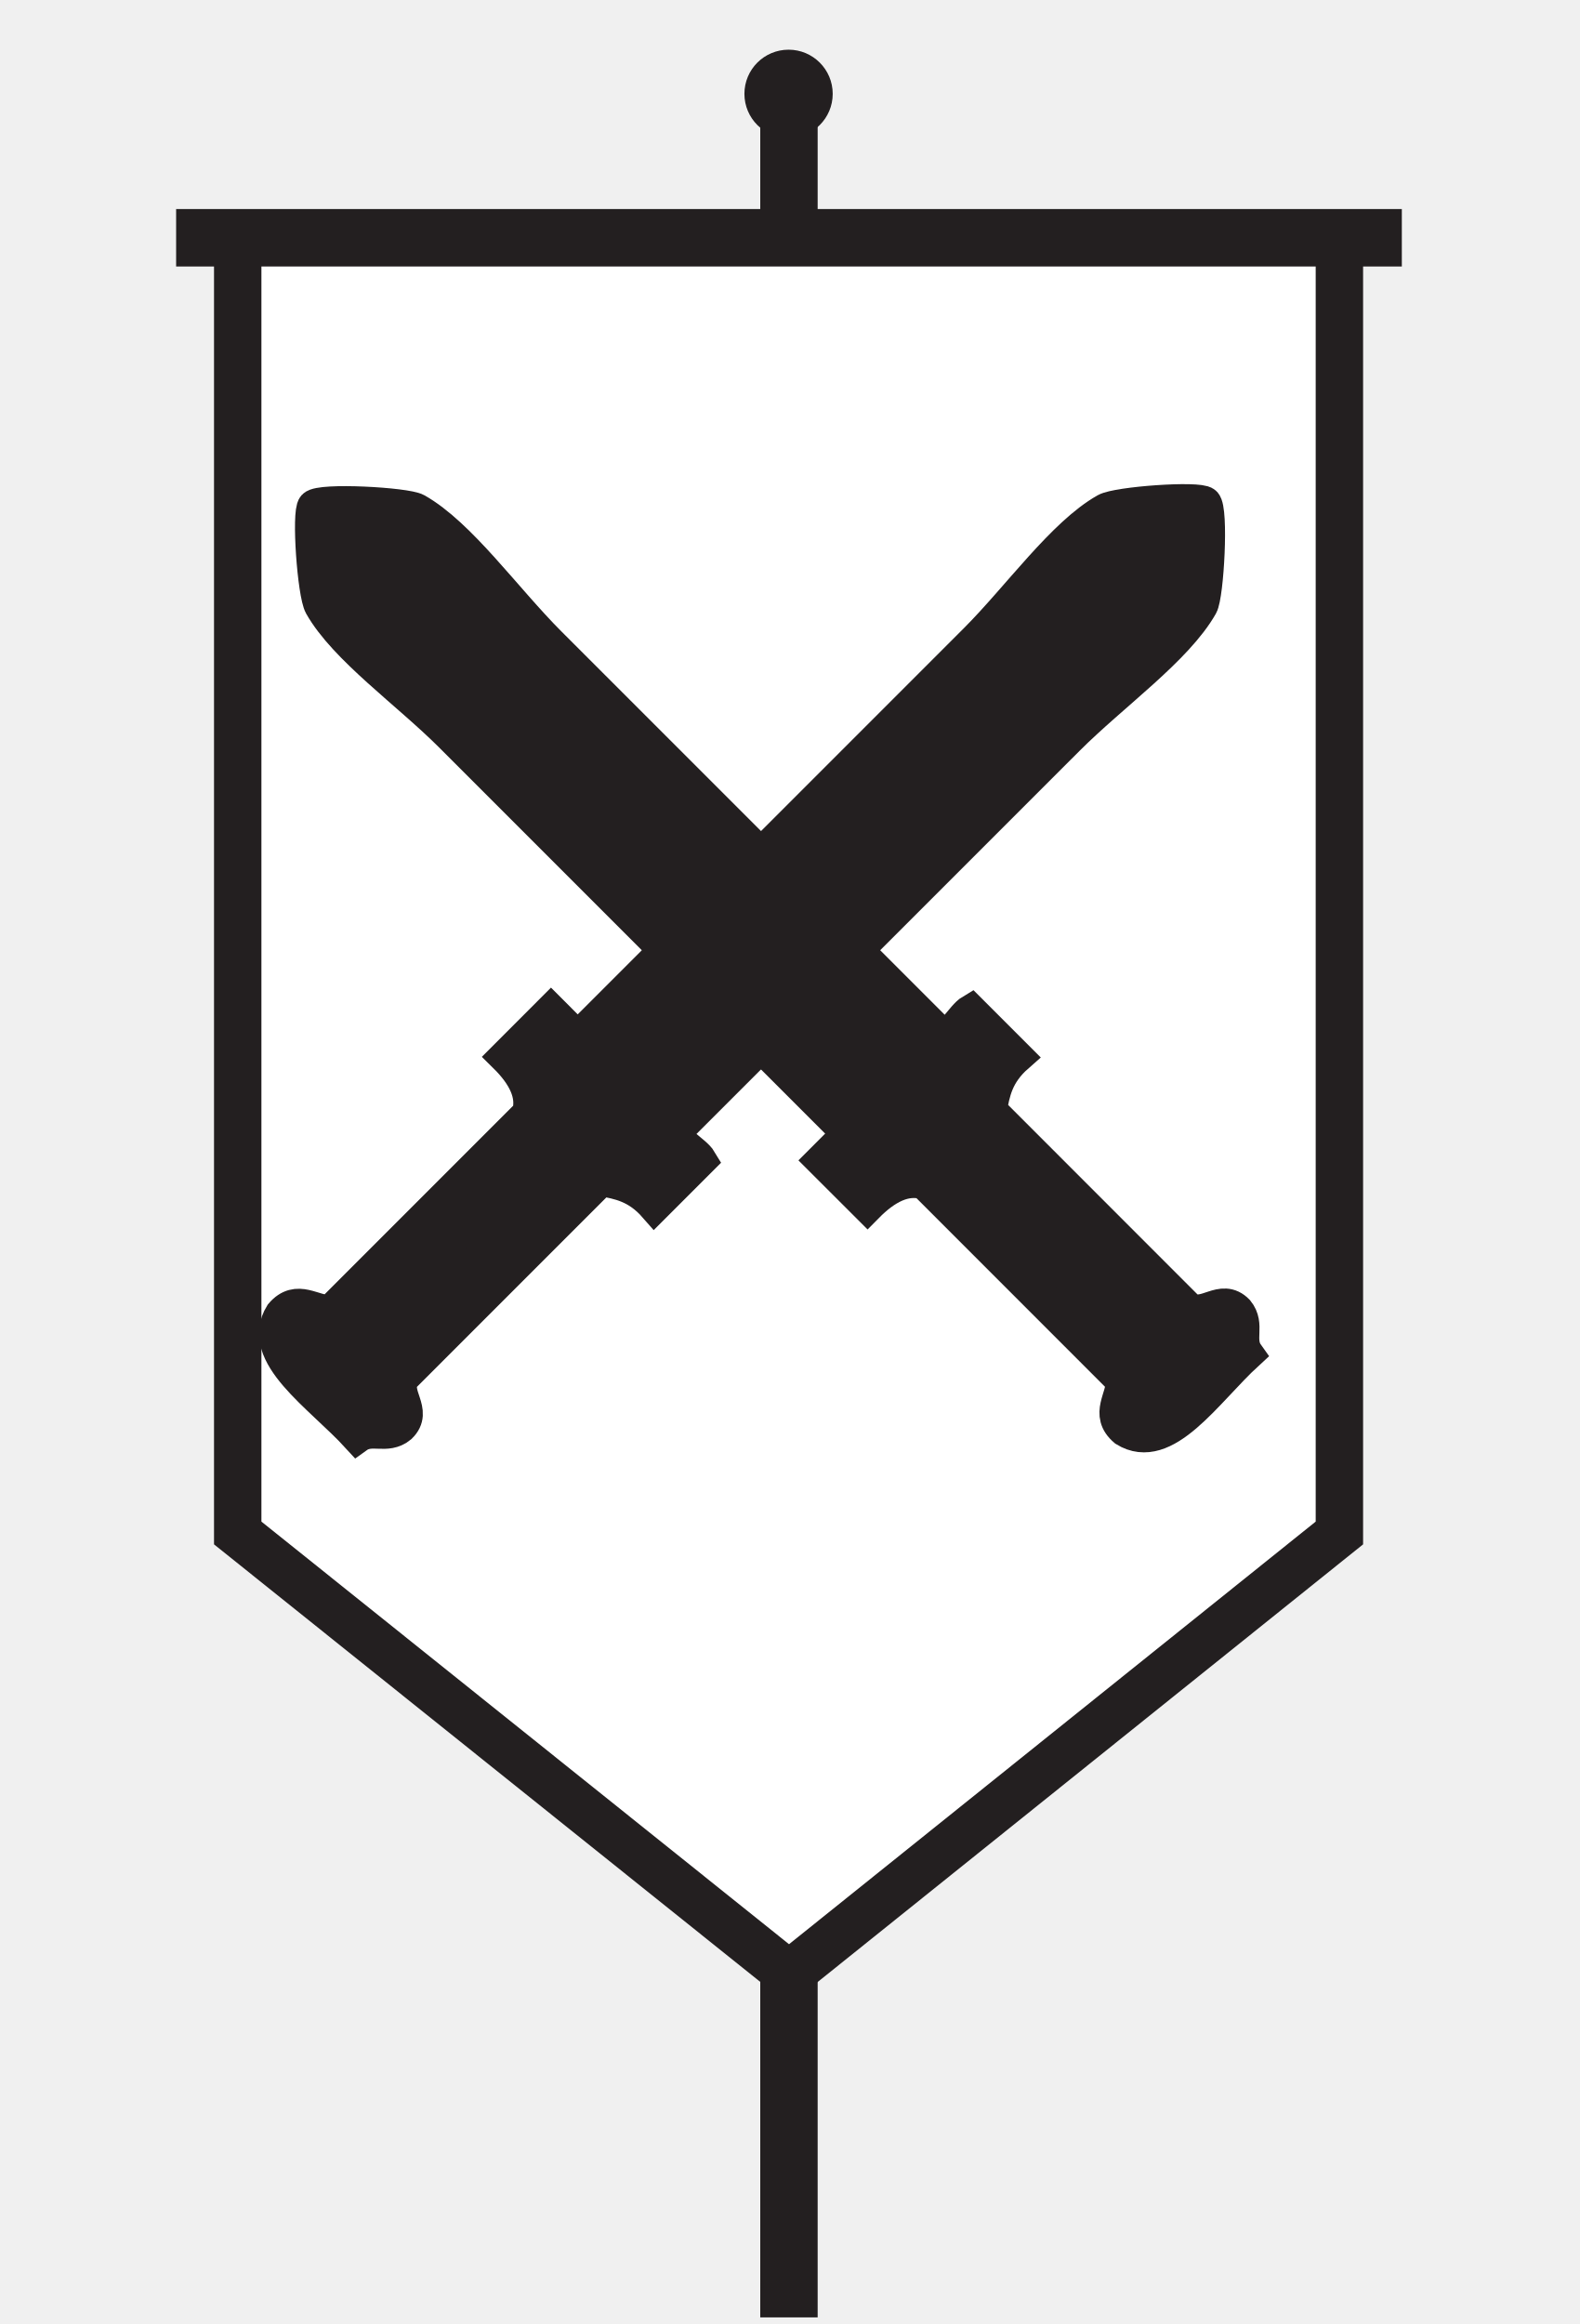
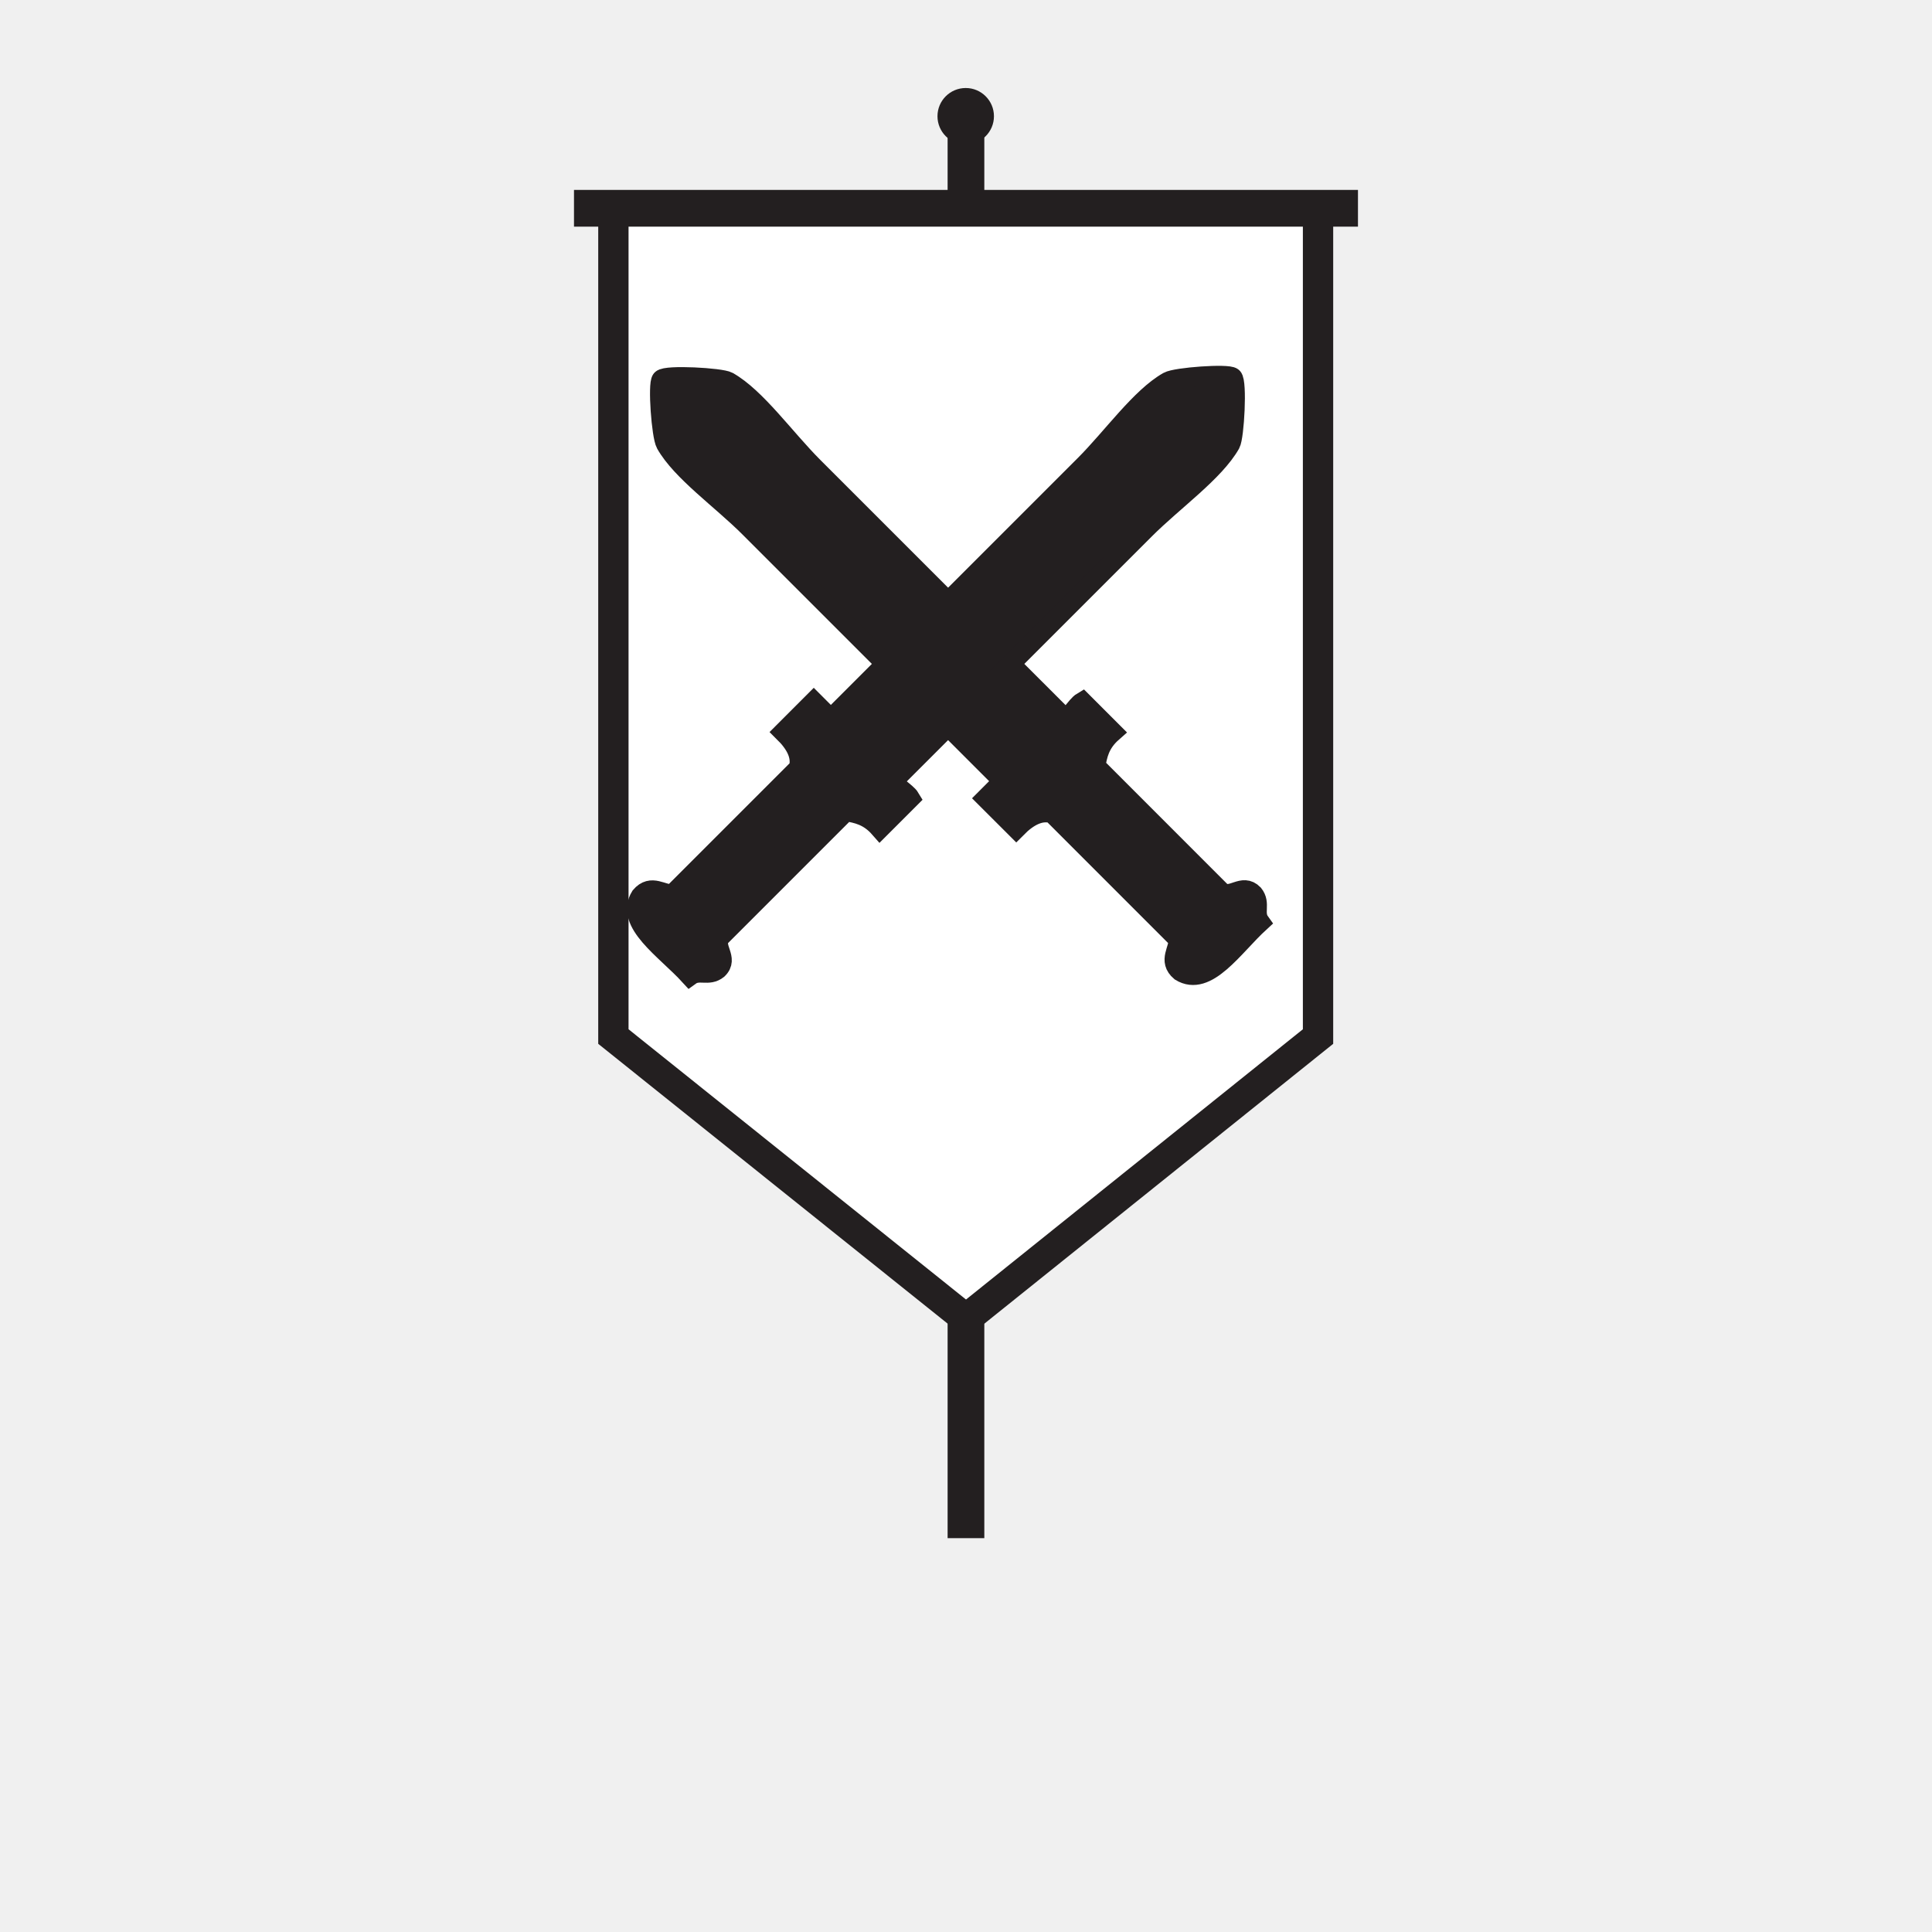
- <svg xmlns="http://www.w3.org/2000/svg" id="flagIcon" width="100%" height="100%" viewBox="0 0 68 100" version="1.1" xml:space="preserve" style="fill-rule:evenodd;clip-rule:evenodd;stroke-miterlimit:10;">
-   <g transform="matrix(2,0,0,2,-1070.98,-764.217)">
-     <rect x="551.85" y="384.127" width="1.235" height="47.839" style="fill:rgb(35,31,32);" />
-   </g>
-   <g transform="matrix(2,0,0,2,57.6448,29.2328)">
-     <path d="M0,18.365L-11.843,27.866L-23.707,18.365L-23.707,-9.501L0,-9.501L0,18.365Z" style="fill:white;fill-rule:nonzero;stroke:rgb(35,31,32);stroke-width:1.02px;" />
-   </g>
-   <g transform="matrix(-2,0,0,2,1138.89,-847.507)">
-     <rect x="539.279" y="428.251" width="26.376" height="1.236" style="fill:rgb(35,31,32);" />
-   </g>
-   <g transform="matrix(0,-2,-2,0,33.9382,2.13797)">
-     <path d="M-0.95,-0.95C-1.474,-0.95 -1.9,-0.524 -1.9,-0.001C-1.9,0.525 -1.474,0.95 -0.95,0.95C-0.425,0.95 0,0.525 0,-0.001C0,-0.524 -0.425,-0.95 -0.95,-0.95" style="fill:rgb(35,31,32);fill-rule:nonzero;" />
-   </g>
-   <g transform="matrix(2,0,0,2,35.3244,34.1718)">
-     <path d="M0,7.878C0.191,7.686 0.384,7.495 0.575,7.303C-2.001,4.727 -5.15,1.578 -7.975,-1.247C-8.897,-2.169 -10.254,-3.124 -10.776,-4.048C-10.925,-4.31 -11.05,-6.062 -10.92,-6.204C-10.771,-6.366 -8.925,-6.262 -8.693,-6.132C-7.749,-5.599 -6.783,-4.222 -5.819,-3.258C-3.156,-0.595 0.022,2.582 2.587,5.147C2.802,5.256 3.018,4.773 3.233,4.645C3.568,4.98 3.903,5.315 4.238,5.65C3.802,6.034 3.733,6.417 3.665,6.8C5.077,8.213 6.49,9.626 7.902,11.039C8.262,11.281 8.621,10.738 8.981,11.111C9.233,11.422 8.972,11.733 9.196,12.045C8.311,12.856 7.424,14.244 6.537,13.697C6.112,13.338 6.499,12.978 6.467,12.62C5.053,11.207 3.641,9.794 2.228,8.38C1.82,8.267 1.413,8.47 1.006,8.883C0.671,8.548 0.336,8.213 0,7.878M1.006,8.453C1.941,7.519 2.874,6.584 3.808,5.65C3.616,5.459 3.425,5.268 3.233,5.076C2.3,6.01 1.365,6.944 0.432,7.878C0.622,8.069 0.815,8.261 1.006,8.453M8.693,11.254C8.023,11.429 7.049,12.571 6.609,13.194C7.02,14.179 9.352,11.966 8.693,11.254M-7.328,-4.335C-7.78,-4.789 -8.353,-5.545 -8.98,-5.844C-9.425,-6.057 -10.499,-6.062 -10.633,-5.916C-10.804,-5.73 -10.547,-4.456 -10.489,-4.335C-10.195,-3.722 -9.431,-3.134 -8.98,-2.683C-5.654,0.643 -2.375,3.921 0.719,7.016C1.293,6.775 1.868,5.915 2.442,5.435C-0.703,2.289 -4.097,-1.104 -7.328,-4.335M7.832,11.398C7.52,11.087 7.209,10.775 6.898,10.464C6.206,10.919 6.363,11.374 6.107,11.829C6.322,12.045 6.537,12.26 6.754,12.476C7.112,12.117 7.472,11.757 7.832,11.398M6.395,10.68C5.976,10.177 6.457,9.674 5.604,9.171C4.701,9.913 4.816,10.656 5.676,11.398C5.915,11.159 6.154,10.919 6.395,10.68M4.886,9.602C4.79,9.076 5.151,8.548 4.454,8.021C3.293,8.519 3.839,10.644 4.886,9.602M3.88,8.309C3.604,7.854 4.057,7.399 3.377,6.944C3.018,7.303 2.658,7.662 2.3,8.021C2.61,8.332 2.921,8.644 3.233,8.955C3.449,8.74 3.664,8.524 3.88,8.309" style="fill:rgb(35,31,32);fill-rule:nonzero;" />
-   </g>
-   <g transform="matrix(2,0,0,2,35.3244,34.1718)">
-     <path d="M0,7.878C0.191,7.686 0.384,7.495 0.575,7.303C-2.001,4.727 -5.15,1.578 -7.975,-1.247C-8.897,-2.169 -10.254,-3.124 -10.776,-4.048C-10.925,-4.31 -11.05,-6.062 -10.92,-6.204C-10.771,-6.366 -8.925,-6.262 -8.693,-6.132C-7.749,-5.599 -6.783,-4.222 -5.819,-3.258C-3.156,-0.595 0.022,2.582 2.587,5.147C2.802,5.256 3.018,4.773 3.233,4.645C3.568,4.98 3.903,5.315 4.238,5.65C3.802,6.034 3.733,6.417 3.665,6.8C5.077,8.213 6.49,9.626 7.902,11.039C8.262,11.281 8.621,10.738 8.981,11.111C9.233,11.422 8.972,11.733 9.196,12.045C8.311,12.856 7.424,14.244 6.537,13.697C6.112,13.338 6.499,12.978 6.467,12.62C5.053,11.207 3.641,9.794 2.228,8.38C1.82,8.267 1.413,8.47 1.006,8.883C0.671,8.548 0.336,8.213 0,7.878ZM1.006,8.453C1.941,7.519 2.874,6.584 3.808,5.65C3.616,5.459 3.425,5.268 3.233,5.076C2.3,6.01 1.365,6.944 0.432,7.878C0.622,8.069 0.815,8.261 1.006,8.453ZM8.693,11.254C8.023,11.429 7.049,12.571 6.609,13.194C7.02,14.179 9.352,11.966 8.693,11.254ZM-7.328,-4.335C-7.78,-4.789 -8.353,-5.545 -8.98,-5.844C-9.425,-6.057 -10.499,-6.062 -10.633,-5.916C-10.804,-5.73 -10.547,-4.456 -10.489,-4.335C-10.195,-3.722 -9.431,-3.134 -8.98,-2.683C-5.654,0.643 -2.375,3.921 0.719,7.016C1.293,6.775 1.868,5.915 2.442,5.435C-0.703,2.289 -4.097,-1.104 -7.328,-4.335ZM7.832,11.398C7.52,11.087 7.209,10.775 6.898,10.464C6.206,10.919 6.363,11.374 6.107,11.829C6.322,12.045 6.537,12.26 6.754,12.476C7.112,12.117 7.472,11.757 7.832,11.398ZM6.395,10.68C5.976,10.177 6.457,9.674 5.604,9.171C4.701,9.913 4.816,10.656 5.676,11.398C5.915,11.159 6.154,10.919 6.395,10.68ZM4.886,9.602C4.79,9.076 5.151,8.548 4.454,8.021C3.293,8.519 3.839,10.644 4.886,9.602ZM3.88,8.309C3.604,7.854 4.057,7.399 3.377,6.944C3.018,7.303 2.658,7.662 2.3,8.021C2.61,8.332 2.921,8.644 3.233,8.955C3.449,8.74 3.664,8.524 3.88,8.309Z" style="fill:none;fill-rule:nonzero;stroke:rgb(35,31,32);stroke-width:0.68px;" />
-   </g>
-   <g transform="matrix(1.10163,1.66926,1.66926,-1.10163,35.8455,46.1097)">
-     <path d="M1.688,-0.909C1.423,0.385 1.157,1.679 0.892,2.973C1.158,3.027 1.423,3.082 1.688,3.136C1.953,1.842 2.219,0.549 2.484,-0.746C2.218,-0.8 1.952,-0.855 1.688,-0.909" style="fill:rgb(35,31,32);fill-rule:nonzero;" />
-   </g>
-   <g transform="matrix(2,0,0,2,48.5432,58.6506)">
-     <path d="M0,0.955C0.44,0.331 1.414,-0.81 2.084,-0.985C2.742,-0.274 0.41,1.94 0,0.955" style="fill:rgb(35,31,32);fill-rule:nonzero;" />
-   </g>
-   <g transform="matrix(2,0,0,2,40.2092,25.208)">
-     <path d="M0,9.917C-0.574,10.397 -1.149,11.257 -1.724,11.498C-4.817,8.403 -8.097,5.125 -11.423,1.799C-11.873,1.348 -12.638,0.76 -12.932,0.146C-12.989,0.026 -13.246,-1.248 -13.075,-1.435C-12.941,-1.581 -11.867,-1.575 -11.423,-1.362C-10.796,-1.063 -10.223,-0.307 -9.771,0.146C-6.539,3.378 -3.146,6.771 0,9.917" style="fill:rgb(35,31,32);fill-rule:nonzero;" />
-   </g>
-   <g transform="matrix(1.9949,0.142776,0.142776,-1.9949,48.6896,59.0881)">
-     <path d="M0.072,-0.013C-0.16,0.187 -0.389,0.387 -0.619,0.586C-0.396,1.058 -0.585,1.501 0.072,2.004C0.405,1.716 0.737,1.427 1.071,1.139C0.737,0.756 0.404,0.371 0.072,-0.013" style="fill:rgb(35,31,32);fill-rule:nonzero;" />
-   </g>
-   <g transform="matrix(2,0,0,2,46.676,52.5138)">
-     <path d="M0,2.227C-0.86,1.485 -0.975,0.742 -0.072,0C0.781,0.503 0.3,1.006 0.719,1.509C0.479,1.748 0.239,1.988 0,2.227" style="fill:rgb(35,31,32);fill-rule:nonzero;" />
-   </g>
-   <g transform="matrix(2,0,0,2,44.2326,55.4598)">
-     <path d="M0,-2.623C0.697,-2.096 0.336,-1.568 0.432,-1.042C-0.615,0 -1.161,-2.125 0,-2.623" style="fill:rgb(35,31,32);fill-rule:nonzero;" />
-   </g>
-   <g transform="matrix(1.99489,0.142847,0.142847,-1.99489,41.6455,52.0846)">
-     <path d="M0.072,0.006C-0.262,0.294 -0.593,0.583 -0.926,0.871C-0.593,1.255 -0.261,1.639 0.072,2.023C0.782,1.617 0.363,1.131 0.671,0.697C0.472,0.467 0.273,0.236 0.072,0.006" style="fill:rgb(35,31,32);fill-rule:nonzero;" />
-   </g>
-   <g transform="matrix(2,0,0,2,23.7132,40.064)">
-     <path d="M0,1.698C0.191,1.89 0.383,2.082 0.575,2.273C3.151,-0.303 6.301,-3.452 9.125,-6.276C10.048,-7.199 11.002,-8.555 11.927,-9.078C12.188,-9.226 13.94,-9.351 14.082,-9.222C14.244,-9.073 14.141,-7.226 14.011,-6.995C13.476,-6.051 12.101,-5.085 11.137,-4.121C8.474,-1.458 5.297,1.72 2.73,4.285C2.622,4.501 3.105,4.716 3.233,4.931C2.898,5.267 2.563,5.602 2.227,5.937C1.845,5.501 1.462,5.432 1.078,5.363C-0.335,6.776 -1.748,8.189 -3.16,9.601C-3.402,9.96 -2.859,10.32 -3.233,10.678C-3.544,10.932 -3.856,10.67 -4.167,10.895C-4.978,10.008 -6.366,9.123 -5.819,8.236C-5.459,7.811 -5.101,8.197 -4.741,8.165C-3.328,6.752 -1.915,5.339 -0.502,3.926C-0.388,3.519 -0.592,3.111 -1.005,2.704C-0.67,2.369 -0.335,2.034 0,1.698M-0.574,2.704C0.359,3.638 1.294,4.572 2.227,5.507C2.419,5.315 2.61,5.124 2.803,4.932C1.868,3.998 0.934,3.064 0,2.13C-0.191,2.321 -0.383,2.512 -0.574,2.704M-3.376,10.392C-3.551,9.722 -4.692,8.747 -5.316,8.308C-6.301,8.718 -4.088,11.049 -3.376,10.392M12.214,-5.63C12.667,-6.082 13.424,-6.655 13.723,-7.282C13.934,-7.726 13.94,-8.801 13.795,-8.934C13.609,-9.105 12.334,-8.848 12.214,-8.79C11.6,-8.497 11.012,-7.732 10.561,-7.282C7.236,-3.956 3.956,-0.676 0.862,2.417C1.103,2.992 1.963,3.567 2.443,4.141C5.589,0.996 8.982,-2.398 12.214,-5.63M-3.52,9.53C-3.208,9.218 -2.897,8.907 -2.586,8.596C-3.041,7.905 -3.496,8.062 -3.95,7.805C-4.167,8.021 -4.382,8.236 -4.598,8.452C-4.238,8.811 -3.879,9.171 -3.52,9.53M-2.802,8.093C-2.299,7.674 -1.796,8.155 -1.293,7.302C-2.035,6.4 -2.777,6.514 -3.52,7.375C-3.28,7.614 -3.041,7.853 -2.802,8.093M-1.724,6.584C-1.197,6.488 -0.67,6.85 -0.143,6.153C-0.642,4.991 -2.765,5.538 -1.724,6.584M-0.431,5.578C0.024,5.302 0.479,5.755 0.934,5.075C0.575,4.716 0.217,4.357 -0.143,3.998C-0.454,4.309 -0.766,4.62 -1.077,4.931C-0.861,5.147 -0.646,5.362 -0.431,5.578" style="fill:rgb(35,31,32);fill-rule:nonzero;" />
-   </g>
-   <g transform="matrix(2,0,0,2,23.7132,40.064)">
-     <path d="M0,1.698C0.191,1.89 0.383,2.082 0.575,2.273C3.151,-0.303 6.301,-3.452 9.125,-6.276C10.048,-7.199 11.002,-8.555 11.927,-9.078C12.188,-9.226 13.94,-9.351 14.082,-9.222C14.244,-9.073 14.141,-7.226 14.011,-6.995C13.476,-6.051 12.101,-5.085 11.137,-4.121C8.474,-1.458 5.297,1.72 2.73,4.285C2.622,4.501 3.105,4.716 3.233,4.931C2.898,5.267 2.563,5.602 2.227,5.937C1.845,5.501 1.462,5.432 1.078,5.363C-0.335,6.776 -1.748,8.189 -3.16,9.601C-3.402,9.96 -2.859,10.32 -3.233,10.678C-3.544,10.932 -3.856,10.67 -4.167,10.895C-4.978,10.008 -6.366,9.123 -5.819,8.236C-5.459,7.811 -5.101,8.197 -4.741,8.165C-3.328,6.752 -1.915,5.339 -0.502,3.926C-0.388,3.519 -0.592,3.111 -1.005,2.704C-0.67,2.369 -0.335,2.034 0,1.698ZM-0.574,2.704C0.359,3.638 1.294,4.572 2.227,5.507C2.419,5.315 2.61,5.124 2.803,4.932C1.868,3.998 0.934,3.064 0,2.13C-0.191,2.321 -0.383,2.512 -0.574,2.704ZM-3.376,10.392C-3.551,9.722 -4.692,8.747 -5.316,8.308C-6.301,8.718 -4.088,11.049 -3.376,10.392ZM12.214,-5.63C12.667,-6.082 13.424,-6.655 13.723,-7.282C13.934,-7.726 13.94,-8.801 13.795,-8.934C13.609,-9.105 12.334,-8.848 12.214,-8.79C11.6,-8.497 11.012,-7.732 10.561,-7.282C7.236,-3.956 3.956,-0.676 0.862,2.417C1.103,2.992 1.963,3.567 2.443,4.141C5.589,0.996 8.982,-2.398 12.214,-5.63ZM-3.52,9.53C-3.208,9.218 -2.897,8.907 -2.586,8.596C-3.041,7.905 -3.496,8.062 -3.95,7.805C-4.167,8.021 -4.382,8.236 -4.598,8.452C-4.238,8.811 -3.879,9.171 -3.52,9.53ZM-2.802,8.093C-2.299,7.674 -1.796,8.155 -1.293,7.302C-2.035,6.4 -2.777,6.514 -3.52,7.375C-3.28,7.614 -3.041,7.853 -2.802,8.093ZM-1.724,6.584C-1.197,6.488 -0.67,6.85 -0.143,6.153C-0.642,4.991 -2.765,5.538 -1.724,6.584ZM-0.431,5.578C0.024,5.302 0.479,5.755 0.934,5.075C0.575,4.716 0.217,4.357 -0.143,3.998C-0.454,4.309 -0.766,4.62 -1.077,4.931C-0.861,5.147 -0.646,5.362 -0.431,5.578Z" style="fill:none;fill-rule:nonzero;stroke:rgb(35,31,32);stroke-width:0.68px;" />
-   </g>
-   <g transform="matrix(-1.66963,1.10106,1.10106,1.66963,29.6621,49.2932)">
-     <path d="M1.115,-3.712C0.85,-2.418 0.584,-1.124 0.318,0.171C0.585,0.225 0.849,0.279 1.115,0.334C1.379,-0.961 1.646,-2.255 1.911,-3.548C1.645,-3.604 1.38,-3.657 1.115,-3.712" style="fill:rgb(35,31,32);fill-rule:nonzero;" />
-   </g>
-   <g transform="matrix(2,0,0,2,13.0804,62.1626)">
-     <path d="M0,-2.741C0.624,-2.303 1.766,-1.327 1.94,-0.658C1.228,0 -0.984,-2.331 0,-2.741" style="fill:rgb(35,31,32);fill-rule:nonzero;" />
-   </g>
-   <g transform="matrix(2,0,0,2,28.5998,21.8546)">
-     <path d="M0,13.246C-0.48,12.672 -1.34,12.097 -1.581,11.522C1.513,8.429 4.793,5.149 8.118,1.823C8.568,1.372 9.156,0.608 9.77,0.314C9.891,0.257 11.166,0 11.352,0.17C11.497,0.304 11.491,1.378 11.279,1.823C10.98,2.45 10.224,3.022 9.77,3.475C6.539,6.707 3.145,10.1 0,13.246" style="fill:rgb(35,31,32);fill-rule:nonzero;" />
-   </g>
-   <g transform="matrix(-0.142776,1.9949,1.9949,0.142776,17.1053,55.4248)">
-     <path d="M0.862,-1.235C0.631,-1.035 0.401,-0.836 0.171,-0.636C0.394,-0.164 0.205,0.279 0.862,0.782C1.195,0.494 1.527,0.206 1.861,-0.083C1.528,-0.467 1.194,-0.852 0.862,-1.235" style="fill:rgb(35,31,32);fill-rule:nonzero;" />
-   </g>
-   <g transform="matrix(2,0,0,2,16.674,54.4234)">
-     <path d="M0,0.195C0.742,-0.665 1.484,-0.78 2.227,0.123C1.724,0.975 1.221,0.494 0.718,0.913C0.479,0.673 0.239,0.434 0,0.195" style="fill:rgb(35,31,32);fill-rule:nonzero;" />
-   </g>
-   <g transform="matrix(2,0,0,2,23.428,51.4412)">
-     <path d="M0,0.464C-0.527,1.161 -1.055,0.8 -1.581,0.896C-2.622,-0.151 -0.499,-0.697 0,0.464" style="fill:rgb(35,31,32);fill-rule:nonzero;" />
-   </g>
-   <g transform="matrix(-0.141789,1.99497,1.99497,0.141789,23.6047,47.8031)">
-     <path d="M1.132,-0.945C0.798,-0.657 0.467,-0.368 0.135,-0.079C0.466,0.305 0.8,0.687 1.132,1.072C1.843,0.666 1.424,0.18 1.731,-0.255C1.531,-0.484 1.332,-0.714 1.132,-0.945" style="fill:rgb(35,31,32);fill-rule:nonzero;" />
+ <svg xmlns="http://www.w3.org/2000/svg" id="flagIcon" width="100%" height="100%" viewBox="0 0 130 130" version="1.1" xml:space="preserve" style="fill-rule:evenodd;clip-rule:evenodd;stroke-miterlimit:10;">
+   <g transform="matrix(1,0,0,1,31.0426,3.78393)">
+     <g transform="matrix(2,0,0,2,-1070.98,-764.217)">
+       <rect x="551.85" y="384.127" width="1.235" height="47.839" style="fill:rgb(35,31,32);" />
+     </g>
+     <g transform="matrix(2,0,0,2,57.6448,29.2328)">
+       <path d="M0,18.365L-11.843,27.866L-23.707,18.365L-23.707,-9.501L0,-9.501L0,18.365Z" style="fill:white;fill-rule:nonzero;stroke:rgb(35,31,32);stroke-width:1.02px;" />
+     </g>
+     <g transform="matrix(-2,0,0,2,1138.89,-847.507)">
+       <rect x="539.279" y="428.251" width="26.376" height="1.236" style="fill:rgb(35,31,32);" />
+     </g>
+     <g transform="matrix(0,-2,-2,0,33.9382,2.13797)">
+       <path d="M-0.95,-0.95C-1.474,-0.95 -1.9,-0.524 -1.9,-0.001C-1.9,0.525 -1.474,0.95 -0.95,0.95C-0.425,0.95 0,0.525 0,-0.001C0,-0.524 -0.425,-0.95 -0.95,-0.95" style="fill:rgb(35,31,32);fill-rule:nonzero;" />
+     </g>
+     <g transform="matrix(2,0,0,2,35.3244,34.1718)">
+       <path d="M0,7.878C0.191,7.686 0.384,7.495 0.575,7.303C-2.001,4.727 -5.15,1.578 -7.975,-1.247C-8.897,-2.169 -10.254,-3.124 -10.776,-4.048C-10.925,-4.31 -11.05,-6.062 -10.92,-6.204C-10.771,-6.366 -8.925,-6.262 -8.693,-6.132C-7.749,-5.599 -6.783,-4.222 -5.819,-3.258C-3.156,-0.595 0.022,2.582 2.587,5.147C2.802,5.256 3.018,4.773 3.233,4.645C3.568,4.98 3.903,5.315 4.238,5.65C3.802,6.034 3.733,6.417 3.665,6.8C5.077,8.213 6.49,9.626 7.902,11.039C8.262,11.281 8.621,10.738 8.981,11.111C9.233,11.422 8.972,11.733 9.196,12.045C8.311,12.856 7.424,14.244 6.537,13.697C6.112,13.338 6.499,12.978 6.467,12.62C5.053,11.207 3.641,9.794 2.228,8.38C1.82,8.267 1.413,8.47 1.006,8.883C0.671,8.548 0.336,8.213 0,7.878M1.006,8.453C1.941,7.519 2.874,6.584 3.808,5.65C3.616,5.459 3.425,5.268 3.233,5.076C2.3,6.01 1.365,6.944 0.432,7.878C0.622,8.069 0.815,8.261 1.006,8.453M8.693,11.254C8.023,11.429 7.049,12.571 6.609,13.194C7.02,14.179 9.352,11.966 8.693,11.254M-7.328,-4.335C-7.78,-4.789 -8.353,-5.545 -8.98,-5.844C-9.425,-6.057 -10.499,-6.062 -10.633,-5.916C-10.804,-5.73 -10.547,-4.456 -10.489,-4.335C-10.195,-3.722 -9.431,-3.134 -8.98,-2.683C-5.654,0.643 -2.375,3.921 0.719,7.016C1.293,6.775 1.868,5.915 2.442,5.435C-0.703,2.289 -4.097,-1.104 -7.328,-4.335M7.832,11.398C7.52,11.087 7.209,10.775 6.898,10.464C6.206,10.919 6.363,11.374 6.107,11.829C6.322,12.045 6.537,12.26 6.754,12.476C7.112,12.117 7.472,11.757 7.832,11.398M6.395,10.68C5.976,10.177 6.457,9.674 5.604,9.171C4.701,9.913 4.816,10.656 5.676,11.398C5.915,11.159 6.154,10.919 6.395,10.68M4.886,9.602C4.79,9.076 5.151,8.548 4.454,8.021C3.293,8.519 3.839,10.644 4.886,9.602M3.88,8.309C3.604,7.854 4.057,7.399 3.377,6.944C3.018,7.303 2.658,7.662 2.3,8.021C2.61,8.332 2.921,8.644 3.233,8.955C3.449,8.74 3.664,8.524 3.88,8.309" style="fill:rgb(35,31,32);fill-rule:nonzero;" />
+     </g>
+     <g transform="matrix(2,0,0,2,35.3244,34.1718)">
+       <path d="M0,7.878C0.191,7.686 0.384,7.495 0.575,7.303C-2.001,4.727 -5.15,1.578 -7.975,-1.247C-8.897,-2.169 -10.254,-3.124 -10.776,-4.048C-10.925,-4.31 -11.05,-6.062 -10.92,-6.204C-10.771,-6.366 -8.925,-6.262 -8.693,-6.132C-7.749,-5.599 -6.783,-4.222 -5.819,-3.258C-3.156,-0.595 0.022,2.582 2.587,5.147C2.802,5.256 3.018,4.773 3.233,4.645C3.568,4.98 3.903,5.315 4.238,5.65C3.802,6.034 3.733,6.417 3.665,6.8C5.077,8.213 6.49,9.626 7.902,11.039C8.262,11.281 8.621,10.738 8.981,11.111C9.233,11.422 8.972,11.733 9.196,12.045C8.311,12.856 7.424,14.244 6.537,13.697C6.112,13.338 6.499,12.978 6.467,12.62C5.053,11.207 3.641,9.794 2.228,8.38C1.82,8.267 1.413,8.47 1.006,8.883C0.671,8.548 0.336,8.213 0,7.878ZM1.006,8.453C1.941,7.519 2.874,6.584 3.808,5.65C3.616,5.459 3.425,5.268 3.233,5.076C2.3,6.01 1.365,6.944 0.432,7.878C0.622,8.069 0.815,8.261 1.006,8.453ZM8.693,11.254C8.023,11.429 7.049,12.571 6.609,13.194C7.02,14.179 9.352,11.966 8.693,11.254ZM-7.328,-4.335C-7.78,-4.789 -8.353,-5.545 -8.98,-5.844C-9.425,-6.057 -10.499,-6.062 -10.633,-5.916C-10.804,-5.73 -10.547,-4.456 -10.489,-4.335C-10.195,-3.722 -9.431,-3.134 -8.98,-2.683C-5.654,0.643 -2.375,3.921 0.719,7.016C1.293,6.775 1.868,5.915 2.442,5.435C-0.703,2.289 -4.097,-1.104 -7.328,-4.335ZM7.832,11.398C7.52,11.087 7.209,10.775 6.898,10.464C6.206,10.919 6.363,11.374 6.107,11.829C6.322,12.045 6.537,12.26 6.754,12.476C7.112,12.117 7.472,11.757 7.832,11.398ZM6.395,10.68C5.976,10.177 6.457,9.674 5.604,9.171C4.701,9.913 4.816,10.656 5.676,11.398C5.915,11.159 6.154,10.919 6.395,10.68ZM4.886,9.602C4.79,9.076 5.151,8.548 4.454,8.021C3.293,8.519 3.839,10.644 4.886,9.602ZM3.88,8.309C3.604,7.854 4.057,7.399 3.377,6.944C3.018,7.303 2.658,7.662 2.3,8.021C2.61,8.332 2.921,8.644 3.233,8.955C3.449,8.74 3.664,8.524 3.88,8.309Z" style="fill:none;fill-rule:nonzero;stroke:rgb(35,31,32);stroke-width:0.68px;" />
+     </g>
+     <g transform="matrix(1.10163,1.66926,1.66926,-1.10163,35.8455,46.1097)">
+       <path d="M1.688,-0.909C1.423,0.385 1.157,1.679 0.892,2.973C1.158,3.027 1.423,3.082 1.688,3.136C1.953,1.842 2.219,0.549 2.484,-0.746C2.218,-0.8 1.952,-0.855 1.688,-0.909" style="fill:rgb(35,31,32);fill-rule:nonzero;" />
+     </g>
+     <g transform="matrix(2,0,0,2,48.5432,58.6506)">
+       <path d="M0,0.955C0.44,0.331 1.414,-0.81 2.084,-0.985C2.742,-0.274 0.41,1.94 0,0.955" style="fill:rgb(35,31,32);fill-rule:nonzero;" />
+     </g>
+     <g transform="matrix(2,0,0,2,40.2092,25.208)">
+       <path d="M0,9.917C-0.574,10.397 -1.149,11.257 -1.724,11.498C-4.817,8.403 -8.097,5.125 -11.423,1.799C-11.873,1.348 -12.638,0.76 -12.932,0.146C-12.989,0.026 -13.246,-1.248 -13.075,-1.435C-12.941,-1.581 -11.867,-1.575 -11.423,-1.362C-10.796,-1.063 -10.223,-0.307 -9.771,0.146C-6.539,3.378 -3.146,6.771 0,9.917" style="fill:rgb(35,31,32);fill-rule:nonzero;" />
+     </g>
+     <g transform="matrix(1.9949,0.142776,0.142776,-1.9949,48.6896,59.0881)">
+       <path d="M0.072,-0.013C-0.16,0.187 -0.389,0.387 -0.619,0.586C-0.396,1.058 -0.585,1.501 0.072,2.004C0.405,1.716 0.737,1.427 1.071,1.139C0.737,0.756 0.404,0.371 0.072,-0.013" style="fill:rgb(35,31,32);fill-rule:nonzero;" />
+     </g>
+     <g transform="matrix(2,0,0,2,46.676,52.5138)">
+       <path d="M0,2.227C-0.86,1.485 -0.975,0.742 -0.072,0C0.781,0.503 0.3,1.006 0.719,1.509C0.479,1.748 0.239,1.988 0,2.227" style="fill:rgb(35,31,32);fill-rule:nonzero;" />
+     </g>
+     <g transform="matrix(2,0,0,2,44.2326,55.4598)">
+       <path d="M0,-2.623C0.697,-2.096 0.336,-1.568 0.432,-1.042C-0.615,0 -1.161,-2.125 0,-2.623" style="fill:rgb(35,31,32);fill-rule:nonzero;" />
+     </g>
+     <g transform="matrix(1.99489,0.142847,0.142847,-1.99489,41.6455,52.0846)">
+       <path d="M0.072,0.006C-0.262,0.294 -0.593,0.583 -0.926,0.871C-0.593,1.255 -0.261,1.639 0.072,2.023C0.782,1.617 0.363,1.131 0.671,0.697C0.472,0.467 0.273,0.236 0.072,0.006" style="fill:rgb(35,31,32);fill-rule:nonzero;" />
+     </g>
+     <g transform="matrix(2,0,0,2,23.7132,40.064)">
+       <path d="M0,1.698C0.191,1.89 0.383,2.082 0.575,2.273C3.151,-0.303 6.301,-3.452 9.125,-6.276C10.048,-7.199 11.002,-8.555 11.927,-9.078C12.188,-9.226 13.94,-9.351 14.082,-9.222C14.244,-9.073 14.141,-7.226 14.011,-6.995C13.476,-6.051 12.101,-5.085 11.137,-4.121C8.474,-1.458 5.297,1.72 2.73,4.285C2.622,4.501 3.105,4.716 3.233,4.931C2.898,5.267 2.563,5.602 2.227,5.937C1.845,5.501 1.462,5.432 1.078,5.363C-0.335,6.776 -1.748,8.189 -3.16,9.601C-3.402,9.96 -2.859,10.32 -3.233,10.678C-3.544,10.932 -3.856,10.67 -4.167,10.895C-4.978,10.008 -6.366,9.123 -5.819,8.236C-5.459,7.811 -5.101,8.197 -4.741,8.165C-3.328,6.752 -1.915,5.339 -0.502,3.926C-0.388,3.519 -0.592,3.111 -1.005,2.704C-0.67,2.369 -0.335,2.034 0,1.698M-0.574,2.704C0.359,3.638 1.294,4.572 2.227,5.507C2.419,5.315 2.61,5.124 2.803,4.932C1.868,3.998 0.934,3.064 0,2.13C-0.191,2.321 -0.383,2.512 -0.574,2.704M-3.376,10.392C-3.551,9.722 -4.692,8.747 -5.316,8.308C-6.301,8.718 -4.088,11.049 -3.376,10.392M12.214,-5.63C12.667,-6.082 13.424,-6.655 13.723,-7.282C13.934,-7.726 13.94,-8.801 13.795,-8.934C13.609,-9.105 12.334,-8.848 12.214,-8.79C11.6,-8.497 11.012,-7.732 10.561,-7.282C7.236,-3.956 3.956,-0.676 0.862,2.417C1.103,2.992 1.963,3.567 2.443,4.141C5.589,0.996 8.982,-2.398 12.214,-5.63M-3.52,9.53C-3.208,9.218 -2.897,8.907 -2.586,8.596C-3.041,7.905 -3.496,8.062 -3.95,7.805C-4.167,8.021 -4.382,8.236 -4.598,8.452C-4.238,8.811 -3.879,9.171 -3.52,9.53M-2.802,8.093C-2.299,7.674 -1.796,8.155 -1.293,7.302C-2.035,6.4 -2.777,6.514 -3.52,7.375C-3.28,7.614 -3.041,7.853 -2.802,8.093M-1.724,6.584C-1.197,6.488 -0.67,6.85 -0.143,6.153C-0.642,4.991 -2.765,5.538 -1.724,6.584M-0.431,5.578C0.024,5.302 0.479,5.755 0.934,5.075C0.575,4.716 0.217,4.357 -0.143,3.998C-0.454,4.309 -0.766,4.62 -1.077,4.931C-0.861,5.147 -0.646,5.362 -0.431,5.578" style="fill:rgb(35,31,32);fill-rule:nonzero;" />
+     </g>
+     <g transform="matrix(2,0,0,2,23.7132,40.064)">
+       <path d="M0,1.698C0.191,1.89 0.383,2.082 0.575,2.273C3.151,-0.303 6.301,-3.452 9.125,-6.276C10.048,-7.199 11.002,-8.555 11.927,-9.078C12.188,-9.226 13.94,-9.351 14.082,-9.222C14.244,-9.073 14.141,-7.226 14.011,-6.995C13.476,-6.051 12.101,-5.085 11.137,-4.121C8.474,-1.458 5.297,1.72 2.73,4.285C2.622,4.501 3.105,4.716 3.233,4.931C2.898,5.267 2.563,5.602 2.227,5.937C1.845,5.501 1.462,5.432 1.078,5.363C-0.335,6.776 -1.748,8.189 -3.16,9.601C-3.402,9.96 -2.859,10.32 -3.233,10.678C-3.544,10.932 -3.856,10.67 -4.167,10.895C-4.978,10.008 -6.366,9.123 -5.819,8.236C-5.459,7.811 -5.101,8.197 -4.741,8.165C-3.328,6.752 -1.915,5.339 -0.502,3.926C-0.388,3.519 -0.592,3.111 -1.005,2.704C-0.67,2.369 -0.335,2.034 0,1.698ZM-0.574,2.704C0.359,3.638 1.294,4.572 2.227,5.507C2.419,5.315 2.61,5.124 2.803,4.932C1.868,3.998 0.934,3.064 0,2.13C-0.191,2.321 -0.383,2.512 -0.574,2.704ZM-3.376,10.392C-3.551,9.722 -4.692,8.747 -5.316,8.308C-6.301,8.718 -4.088,11.049 -3.376,10.392ZM12.214,-5.63C12.667,-6.082 13.424,-6.655 13.723,-7.282C13.934,-7.726 13.94,-8.801 13.795,-8.934C13.609,-9.105 12.334,-8.848 12.214,-8.79C11.6,-8.497 11.012,-7.732 10.561,-7.282C7.236,-3.956 3.956,-0.676 0.862,2.417C1.103,2.992 1.963,3.567 2.443,4.141C5.589,0.996 8.982,-2.398 12.214,-5.63ZM-3.52,9.53C-3.208,9.218 -2.897,8.907 -2.586,8.596C-3.041,7.905 -3.496,8.062 -3.95,7.805C-4.167,8.021 -4.382,8.236 -4.598,8.452C-4.238,8.811 -3.879,9.171 -3.52,9.53ZM-2.802,8.093C-2.299,7.674 -1.796,8.155 -1.293,7.302C-2.035,6.4 -2.777,6.514 -3.52,7.375C-3.28,7.614 -3.041,7.853 -2.802,8.093ZM-1.724,6.584C-1.197,6.488 -0.67,6.85 -0.143,6.153C-0.642,4.991 -2.765,5.538 -1.724,6.584ZM-0.431,5.578C0.024,5.302 0.479,5.755 0.934,5.075C0.575,4.716 0.217,4.357 -0.143,3.998C-0.454,4.309 -0.766,4.62 -1.077,4.931C-0.861,5.147 -0.646,5.362 -0.431,5.578Z" style="fill:none;fill-rule:nonzero;stroke:rgb(35,31,32);stroke-width:0.68px;" />
+     </g>
+     <g transform="matrix(-1.66963,1.10106,1.10106,1.66963,29.6621,49.2932)">
+       <path d="M1.115,-3.712C0.85,-2.418 0.584,-1.124 0.318,0.171C0.585,0.225 0.849,0.279 1.115,0.334C1.379,-0.961 1.646,-2.255 1.911,-3.548C1.645,-3.604 1.38,-3.657 1.115,-3.712" style="fill:rgb(35,31,32);fill-rule:nonzero;" />
+     </g>
+     <g transform="matrix(2,0,0,2,13.0804,62.1626)">
+       <path d="M0,-2.741C0.624,-2.303 1.766,-1.327 1.94,-0.658C1.228,0 -0.984,-2.331 0,-2.741" style="fill:rgb(35,31,32);fill-rule:nonzero;" />
+     </g>
+     <g transform="matrix(2,0,0,2,28.5998,21.8546)">
+       <path d="M0,13.246C-0.48,12.672 -1.34,12.097 -1.581,11.522C1.513,8.429 4.793,5.149 8.118,1.823C8.568,1.372 9.156,0.608 9.77,0.314C9.891,0.257 11.166,0 11.352,0.17C11.497,0.304 11.491,1.378 11.279,1.823C10.98,2.45 10.224,3.022 9.77,3.475C6.539,6.707 3.145,10.1 0,13.246" style="fill:rgb(35,31,32);fill-rule:nonzero;" />
+     </g>
+     <g transform="matrix(-0.142776,1.9949,1.9949,0.142776,17.1053,55.4248)">
+       <path d="M0.862,-1.235C0.631,-1.035 0.401,-0.836 0.171,-0.636C0.394,-0.164 0.205,0.279 0.862,0.782C1.195,0.494 1.527,0.206 1.861,-0.083C1.528,-0.467 1.194,-0.852 0.862,-1.235" style="fill:rgb(35,31,32);fill-rule:nonzero;" />
+     </g>
+     <g transform="matrix(2,0,0,2,16.674,54.4234)">
+       <path d="M0,0.195C0.742,-0.665 1.484,-0.78 2.227,0.123C1.724,0.975 1.221,0.494 0.718,0.913C0.479,0.673 0.239,0.434 0,0.195" style="fill:rgb(35,31,32);fill-rule:nonzero;" />
+     </g>
+     <g transform="matrix(2,0,0,2,23.428,51.4412)">
+       <path d="M0,0.464C-0.527,1.161 -1.055,0.8 -1.581,0.896C-2.622,-0.151 -0.499,-0.697 0,0.464" style="fill:rgb(35,31,32);fill-rule:nonzero;" />
+     </g>
+     <g transform="matrix(-0.141789,1.99497,1.99497,0.141789,23.6047,47.8031)">
+       <path d="M1.132,-0.945C0.798,-0.657 0.467,-0.368 0.135,-0.079C0.466,0.305 0.8,0.687 1.132,1.072C1.843,0.666 1.424,0.18 1.731,-0.255C1.531,-0.484 1.332,-0.714 1.132,-0.945" style="fill:rgb(35,31,32);fill-rule:nonzero;" />
+     </g>
  </g>
</svg>
